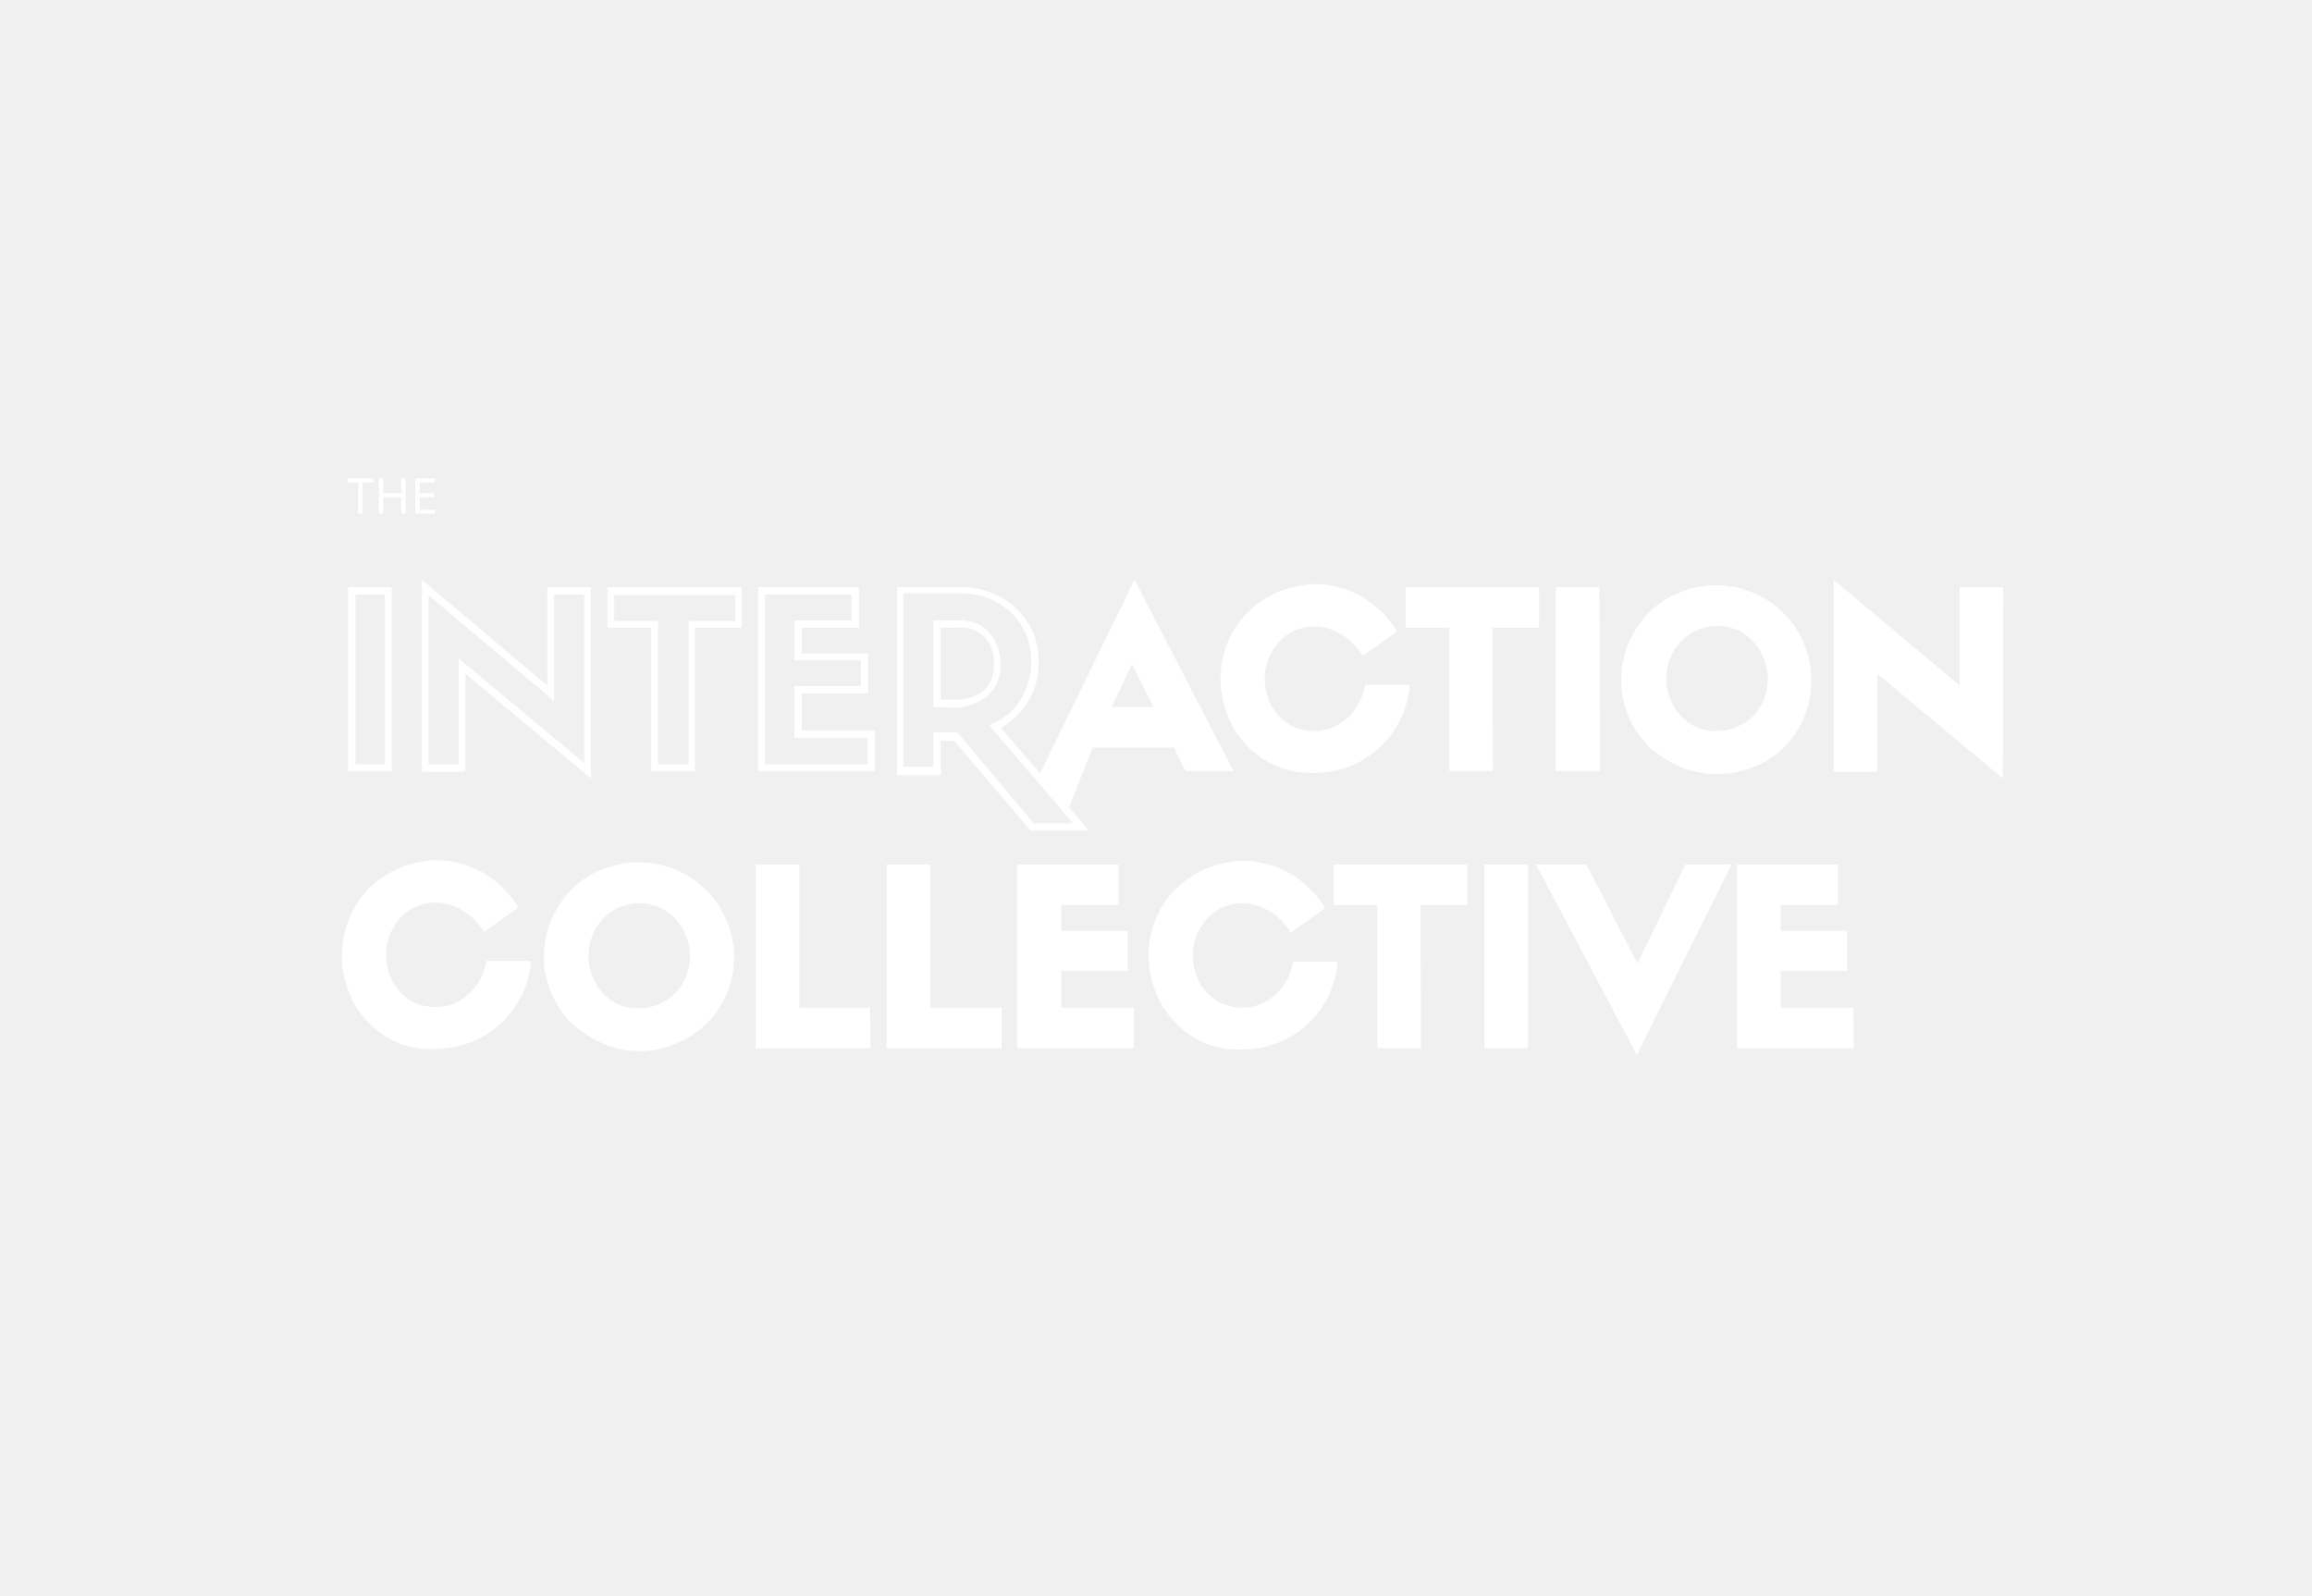
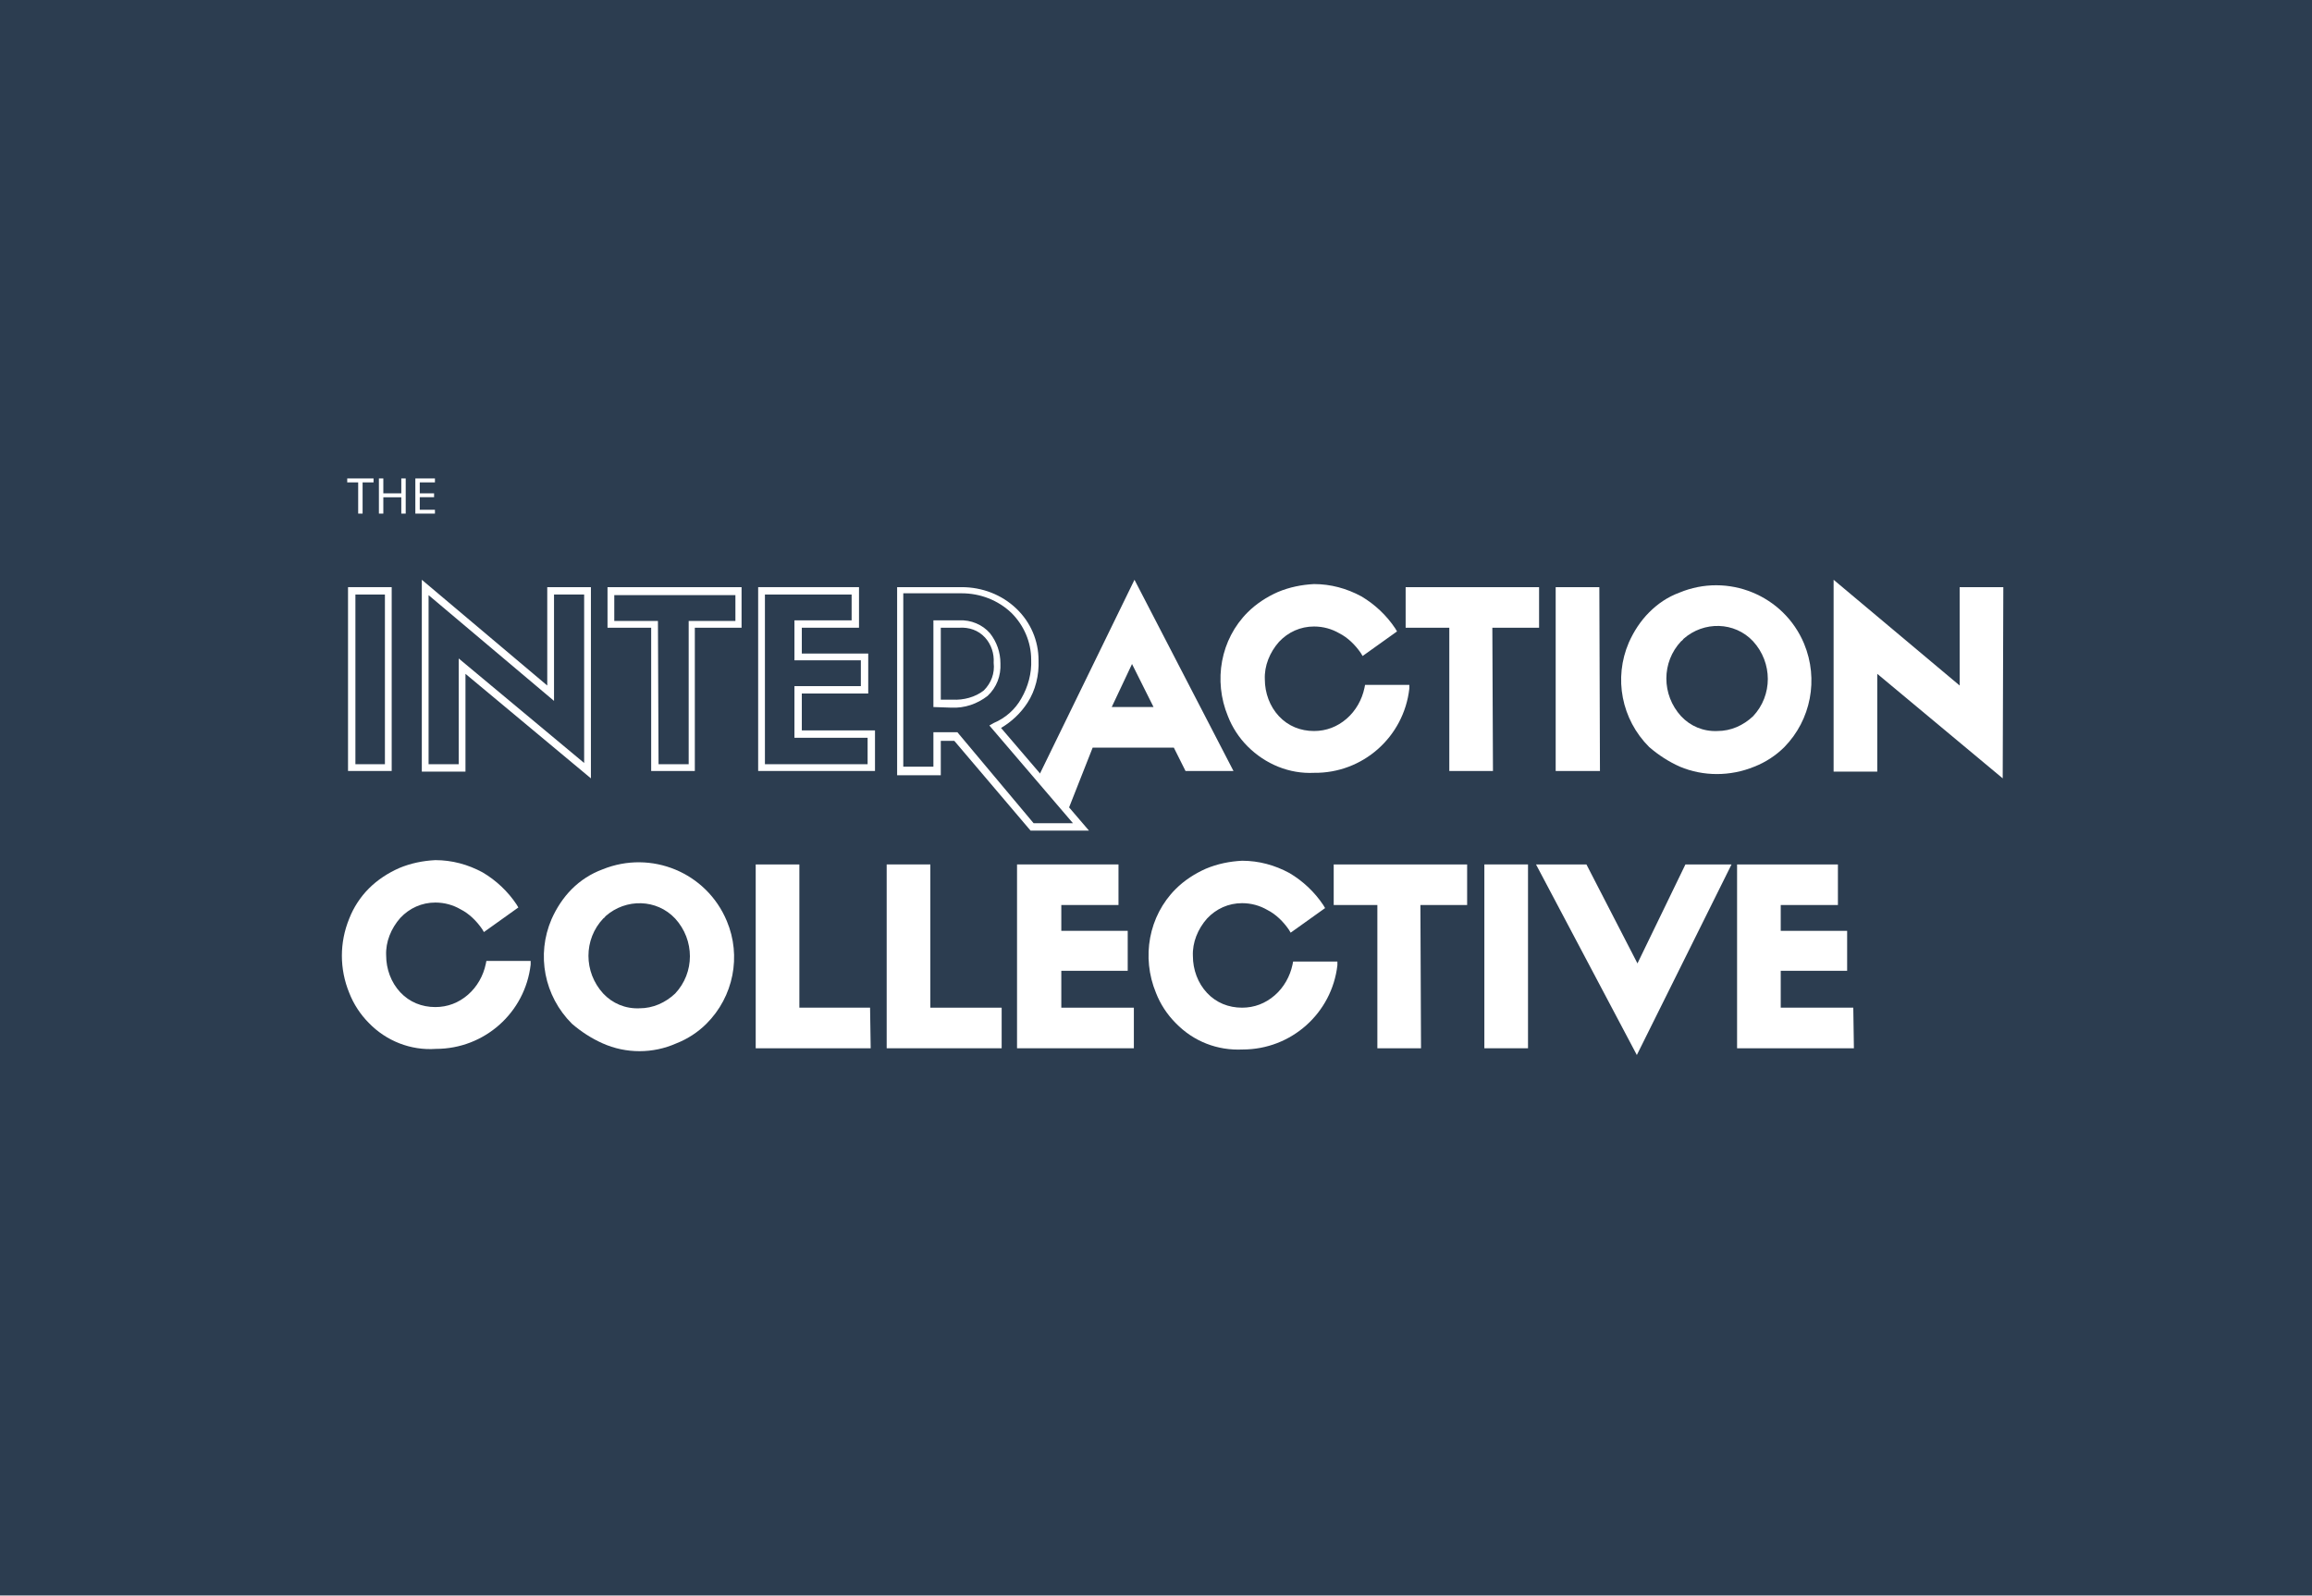
<svg xmlns="http://www.w3.org/2000/svg" version="1.1" id="interaction_scg" x="0px" y="0px" viewBox="0 0 376 259.5" style="enable-background:new 0 0 376 259.5;" xml:space="preserve">
  <style type="text/css">
- 	.st0{fill:#FFFFFF;}
- 	.st1{font-family:'Montserrat-Bold';}
- 	.st2{font-size:8px;}
+ 	.st0{fill:#2C3D50;}
+ 	.st1{fill:#FFFFFF;}
+ 	.st2{font-family:'Montserrat-Bold';}
+ 	.st3{font-size:8px;}
</style>
-   <path id="Path_2" class="st0" d="M63.7,125.4h-7.1V95.5h7.1V125.4z M57.8,124.3h4.8V96.7h-4.8V124.3z" />
-   <path id="Path_3" class="st0" d="M96.1,126.6l-20.4-17v15.9h-7.1V94.3L89,111.5V95.5h7.1V126.6z M69.7,124.3h4.9v-17.2l20.4,17V96.7  h-4.9V114L69.7,96.8L69.7,124.3z" />
-   <path id="Path_4" class="st0" d="M113,125.4h-7.1v-23.3h-7.1v-6.6h21.8v6.6H113C113,102.1,113,125.4,113,125.4z M107.1,124.3h4.9  v-23.3h7.6v-4.2H99.9v4.2h7.1V124.3z" />
-   <path id="Path_5" class="st0" d="M142.3,125.4h-19V95.5h16.4v6.6h-9.3v4.2h10.8v6.5h-10.8v6h11.9V125.4z M124.4,124.3h16.7V120  h-11.9v-8.4H140v-4.2h-10.8v-6.5h9.3v-4.2h-14.1L124.4,124.3L124.4,124.3z" />
-   <path id="Path_6" class="st0" d="M177.1,135.1h-9.5l-12.4-14.6H153v5.6h-7.1V95.5h10.5c3.3,0,6.5,1.2,8.9,3.5  c2.3,2.2,3.6,5.2,3.6,8.4c0.1,2.4-0.5,4.9-1.8,6.9c-1.1,1.7-2.6,3.1-4.3,4.1L177.1,135.1z M168.1,133.9h6.4L160.9,118l0.7-0.4  c1.9-0.8,3.5-2.2,4.5-4c1.1-1.9,1.7-4.1,1.6-6.3c0-2.9-1.2-5.6-3.2-7.6c-2.2-2.1-5.1-3.2-8.1-3.2h-9.5v28.2h4.9v-5.6h3.9  L168.1,133.9z M151.8,115v-14.1h4.2c1.9-0.1,3.8,0.7,5,2.1c1.1,1.4,1.7,3.1,1.7,4.9c0.1,2-0.6,3.9-2.1,5.3c-1.7,1.3-3.7,2-5.9,1.9  L151.8,115z M153,113.8h1.9c1.8,0.1,3.7-0.4,5.1-1.5c1.2-1.2,1.8-2.8,1.6-4.5c0.1-1.5-0.4-3-1.4-4.1c-1.1-1.2-2.6-1.7-4.2-1.6H153  L153,113.8z" />
-   <path id="Path_7" class="st0" d="M200.6,125.4h-7.8l-1.9-3.8h-13.2l-4.1,10.4l-2.7-3l-2.2-2.3l15.8-32.4L200.6,125.4z M180.8,115  h6.8l-3.5-7L180.8,115z" />
-   <path id="Path_8" class="st0" d="M202.9,121.4c-1.4-1.4-2.5-3.1-3.2-4.9c-2.4-5.8-1.2-12.5,3.2-16.9c1.4-1.4,3.1-2.5,4.9-3.3  c1.9-0.8,3.9-1.2,5.9-1.3c2.7,0,5.3,0.7,7.7,2c2.2,1.3,4.1,3.1,5.5,5.2l0.3,0.5l-5.6,4l-0.3-0.5c-0.9-1.3-2.1-2.5-3.5-3.2  c-1.2-0.7-2.6-1.1-4.1-1.1c-2.2,0-4.2,0.9-5.7,2.5c-1.5,1.7-2.4,3.9-2.3,6.1c0,2.2,0.8,4.4,2.3,6c1.5,1.6,3.5,2.4,5.7,2.4  c2,0,3.8-0.7,5.3-2c1.5-1.3,2.5-3.1,2.9-5l0.1-0.5h7.2v0.6c-0.9,7.9-7.6,13.8-15.5,13.7C209.7,125.9,205.8,124.3,202.9,121.4z" />
-   <path id="Path_9" class="st0" d="M242.8,125.4h-7.1v-23.3h-7.1v-6.6h21.7v6.6h-7.6L242.8,125.4z" />
-   <path id="Path_10" class="st0" d="M260.2,125.4H253V95.5h7.1L260.2,125.4L260.2,125.4z" />
-   <path id="Path_11" class="st0" d="M273.2,124.7c-1.8-0.8-3.5-1.9-5-3.2c-4.5-4.5-5.8-11.2-3.3-17c0.8-1.8,1.9-3.5,3.3-4.9  c1.4-1.4,3-2.5,4.9-3.2c7.9-3.3,17,0.4,20.3,8.3c2.4,5.8,1.1,12.4-3.2,16.8c-1.4,1.4-3.1,2.5-4.9,3.2  C281.4,126.3,277,126.3,273.2,124.7z M273.4,104.3c-3.2,3.4-3.2,8.7,0,12.2c1.5,1.6,3.6,2.5,5.9,2.4c2.2,0,4.2-0.9,5.8-2.4  c3.2-3.4,3.2-8.7,0-12.2c-3-3.2-8-3.3-11.3-0.4C273.6,104.2,273.4,104.3,273.4,104.3L273.4,104.3z" />
-   <path id="Path_12" class="st0" d="M325.7,126.6l-20.4-17v15.9h-7.1V94.3l20.5,17.2V95.5h7.1L325.7,126.6z M324.5,124.1l-25.3-27.3" />
-   <path id="Path_13" class="st0" d="M60,166.4c-1.4-1.4-2.5-3.1-3.2-4.9c-1.6-3.9-1.6-8.2,0-12.1c0.7-1.8,1.8-3.5,3.2-4.9  c1.4-1.4,3.1-2.5,4.9-3.3c1.9-0.8,3.9-1.2,5.9-1.3c2.7,0,5.3,0.7,7.7,2c2.2,1.3,4.1,3.1,5.5,5.2l0.3,0.5l-5.6,4l-0.3-0.5  c-0.9-1.3-2.1-2.5-3.5-3.2c-1.2-0.7-2.6-1.1-4.1-1.1c-2.2,0-4.2,0.9-5.7,2.5c-1.5,1.7-2.4,3.9-2.3,6.1c0,2.2,0.8,4.4,2.3,6  c1.5,1.6,3.5,2.4,5.7,2.4c2,0,3.8-0.7,5.3-2c1.5-1.3,2.5-3.1,2.9-5l0.1-0.5h7.2v0.6c-0.9,7.8-7.5,13.7-15.4,13.7  C66.8,170.9,62.8,169.3,60,166.4z" />
-   <path id="Path_14" class="st0" d="M98,169.7c-1.8-0.8-3.5-1.9-5-3.2c-4.5-4.5-5.8-11.2-3.3-17c0.8-1.8,1.9-3.5,3.3-4.9  c1.4-1.4,3.1-2.5,5-3.2c7.9-3.2,16.9,0.5,20.2,8.4c2.4,5.7,1.1,12.3-3.3,16.7c-1.4,1.4-3.1,2.5-4.9,3.2  C106.2,171.4,101.8,171.4,98,169.7z M98.1,149.4c-3.2,3.4-3.2,8.7,0,12.2c1.5,1.6,3.6,2.5,5.9,2.4c2.2,0,4.2-0.9,5.8-2.4  c3.2-3.4,3.2-8.7,0-12.2c-3-3.2-8-3.3-11.3-0.4C98.4,149.1,98.3,149.3,98.1,149.4L98.1,149.4z" />
-   <path id="Path_15" class="st0" d="M141.6,170.5h-18.7v-29.9h7.1v23.3h11.5L141.6,170.5L141.6,170.5z" />
-   <path id="Path_16" class="st0" d="M162.9,170.5h-18.7v-29.9h7.1v23.3h11.6L162.9,170.5z" />
-   <path id="Path_17" class="st0" d="M184.4,170.5h-19v-29.9h16.5v6.6h-9.3v4.2h10.8v6.5h-10.8v6h11.8V170.5z M166.6,169.3h16.7" />
-   <path id="Path_18" class="st0" d="M191.2,166.4c-1.4-1.4-2.5-3.1-3.2-4.9c-2.4-5.8-1.2-12.5,3.2-16.9c1.4-1.4,3.1-2.5,4.9-3.3  c1.9-0.8,3.9-1.2,5.9-1.3c2.7,0,5.3,0.7,7.7,2c2.2,1.3,4.1,3.1,5.5,5.2l0.3,0.5l-5.6,4l-0.3-0.5c-0.9-1.3-2.1-2.5-3.5-3.2  c-1.2-0.7-2.6-1.1-4.1-1.1c-2.2,0-4.2,0.9-5.7,2.5c-1.5,1.7-2.4,3.9-2.3,6.1c0,2.2,0.8,4.4,2.3,6c1.5,1.6,3.5,2.4,5.7,2.4  c2,0,3.8-0.7,5.3-2c1.5-1.3,2.5-3.1,2.9-5l0.1-0.5h7.2v0.6c-0.9,7.8-7.5,13.7-15.4,13.7C198,170.9,194.1,169.4,191.2,166.4z" />
-   <path id="Path_19" class="st0" d="M231.1,170.5H224v-23.3h-7.1v-6.6h21.7v6.6H231L231.1,170.5z" />
-   <path id="Path_20" class="st0" d="M248.5,170.5h-7.1v-29.9h7.1V170.5z" />
-   <path id="Path_21" class="st0" d="M266.2,171.6l-16.4-31h8.2l8.3,16.1l7.8-16.1h7.5L266.2,171.6z" />
-   <path id="Path_22" class="st0" d="M301.5,170.5h-19v-29.9h16.4v6.6h-9.3v4.2h10.8v6.5h-10.8v6h11.8L301.5,170.5L301.5,170.5z" />
-   <text transform="matrix(1 0 0 1 56.391 83.539)" class="st0 st1 st2">THE</text>
-   <path id="Path_23" class="st0" d="M169.2,57.8" />
+   <rect class="st0" width="376" height="259.5" />
+   <path id="Path_2" class="st1" d="M63.7,125.4h-7.1V95.5h7.1V125.4z M57.8,124.3h4.8V96.7h-4.8V124.3z" />
+   <path id="Path_3" class="st1" d="M96.1,126.6l-20.4-17v15.9h-7.1V94.3L89,111.5v-16h7.1V126.6z M69.7,124.3h4.9v-17.2l20.4,17V96.7  h-4.9V114L69.7,96.8V124.3z" />
+   <path id="Path_4" class="st1" d="M113,125.4h-7.1v-23.3h-7.1v-6.6h21.8v6.6H113C113,102.1,113,125.4,113,125.4z M107.1,124.3h4.9  V101h7.6v-4.2H99.9v4.2h7.1L107.1,124.3L107.1,124.3z" />
+   <path id="Path_5" class="st1" d="M142.3,125.4h-19V95.5h16.4v6.6h-9.3v4.2h10.8v6.5h-10.8v6h11.9L142.3,125.4L142.3,125.4z   M124.4,124.3h16.7V120h-11.9v-8.4H140v-4.2h-10.8v-6.5h9.3v-4.2h-14.1V124.3L124.4,124.3z" />
+   <path id="Path_6" class="st1" d="M177.1,135.1h-9.5l-12.4-14.6H153v5.6h-7.1V95.5h10.5c3.3,0,6.5,1.2,8.9,3.5  c2.3,2.2,3.6,5.2,3.6,8.4c0.1,2.4-0.5,4.9-1.8,6.9c-1.1,1.7-2.6,3.1-4.3,4.1L177.1,135.1z M168.1,133.9h6.4L160.9,118l0.7-0.4  c1.9-0.8,3.5-2.2,4.5-4c1.1-1.9,1.7-4.1,1.6-6.3c0-2.9-1.2-5.6-3.2-7.6c-2.2-2.1-5.1-3.2-8.1-3.2h-9.5v28.2h4.9v-5.6h3.9  L168.1,133.9z M151.8,115v-14.1h4.2c1.9-0.1,3.8,0.7,5,2.1c1.1,1.4,1.7,3.1,1.7,4.9c0.1,2-0.6,3.9-2.1,5.3c-1.7,1.3-3.7,2-5.9,1.9  L151.8,115z M153,113.8h1.9c1.8,0.1,3.7-0.4,5.1-1.5c1.2-1.2,1.8-2.8,1.6-4.5c0.1-1.5-0.4-3-1.4-4.1c-1.1-1.2-2.6-1.7-4.2-1.6h-3  V113.8z" />
+   <path id="Path_7" class="st1" d="M200.6,125.4h-7.8l-1.9-3.8h-13.2l-4.1,10.4l-2.7-3l-2.2-2.3l15.8-32.4L200.6,125.4z M180.8,115  h6.8l-3.5-7L180.8,115z" />
+   <path id="Path_8" class="st1" d="M202.9,121.4c-1.4-1.4-2.5-3.1-3.2-4.9c-2.4-5.8-1.2-12.5,3.2-16.9c1.4-1.4,3.1-2.5,4.9-3.3  c1.9-0.8,3.9-1.2,5.9-1.3c2.7,0,5.3,0.7,7.7,2c2.2,1.3,4.1,3.1,5.5,5.2l0.3,0.5l-5.6,4l-0.3-0.5c-0.9-1.3-2.1-2.5-3.5-3.2  c-1.2-0.7-2.6-1.1-4.1-1.1c-2.2,0-4.2,0.9-5.7,2.5c-1.5,1.7-2.4,3.9-2.3,6.1c0,2.2,0.8,4.4,2.3,6s3.5,2.4,5.7,2.4c2,0,3.8-0.7,5.3-2  s2.5-3.1,2.9-5l0.1-0.5h7.2v0.6c-0.9,7.9-7.6,13.8-15.5,13.7C209.7,125.9,205.8,124.3,202.9,121.4z" />
+   <path id="Path_9" class="st1" d="M242.8,125.4h-7.1v-23.3h-7.1v-6.6h21.7v6.6h-7.6L242.8,125.4z" />
+   <path id="Path_10" class="st1" d="M260.2,125.4H253V95.5h7.1L260.2,125.4L260.2,125.4z" />
+   <path id="Path_11" class="st1" d="M273.2,124.7c-1.8-0.8-3.5-1.9-5-3.2c-4.5-4.5-5.8-11.2-3.3-17c0.8-1.8,1.9-3.5,3.3-4.9  s3-2.5,4.9-3.2c7.9-3.3,17,0.4,20.3,8.3c2.4,5.8,1.1,12.4-3.2,16.8c-1.4,1.4-3.1,2.5-4.9,3.2C281.4,126.3,277,126.3,273.2,124.7z   M273.4,104.3c-3.2,3.4-3.2,8.7,0,12.2c1.5,1.6,3.6,2.5,5.9,2.4c2.2,0,4.2-0.9,5.8-2.4c3.2-3.4,3.2-8.7,0-12.2  c-3-3.2-8-3.3-11.3-0.4C273.6,104.2,273.4,104.3,273.4,104.3L273.4,104.3z" />
+   <path id="Path_12" class="st1" d="M325.7,126.6l-20.4-17v15.9h-7.1V94.3l20.5,17.2v-16h7.1L325.7,126.6z M324.5,124.1l-25.3-27.3" />
+   <path id="Path_13" class="st1" d="M60,166.4c-1.4-1.4-2.5-3.1-3.2-4.9c-1.6-3.9-1.6-8.2,0-12.1c0.7-1.8,1.8-3.5,3.2-4.9  s3.1-2.5,4.9-3.3c1.9-0.8,3.9-1.2,5.9-1.3c2.7,0,5.3,0.7,7.7,2c2.2,1.3,4.1,3.1,5.5,5.2l0.3,0.5l-5.6,4l-0.3-0.5  c-0.9-1.3-2.1-2.5-3.5-3.2c-1.2-0.7-2.6-1.1-4.1-1.1c-2.2,0-4.2,0.9-5.7,2.5c-1.5,1.7-2.4,3.9-2.3,6.1c0,2.2,0.8,4.4,2.3,6  s3.5,2.4,5.7,2.4c2,0,3.8-0.7,5.3-2s2.5-3.1,2.9-5l0.1-0.5h7.2v0.6c-0.9,7.8-7.5,13.7-15.4,13.7C66.8,170.9,62.8,169.3,60,166.4z" />
+   <path id="Path_14" class="st1" d="M98,169.7c-1.8-0.8-3.5-1.9-5-3.2c-4.5-4.5-5.8-11.2-3.3-17c0.8-1.8,1.9-3.5,3.3-4.9  s3.1-2.5,5-3.2c7.9-3.2,16.9,0.5,20.2,8.4c2.4,5.7,1.1,12.3-3.3,16.7c-1.4,1.4-3.1,2.5-4.9,3.2C106.2,171.4,101.8,171.4,98,169.7z   M98.1,149.4c-3.2,3.4-3.2,8.7,0,12.2c1.5,1.6,3.6,2.5,5.9,2.4c2.2,0,4.2-0.9,5.8-2.4c3.2-3.4,3.2-8.7,0-12.2c-3-3.2-8-3.3-11.3-0.4  C98.4,149.1,98.3,149.3,98.1,149.4L98.1,149.4z" />
+   <path id="Path_15" class="st1" d="M141.6,170.5h-18.7v-29.9h7.1v23.3h11.5L141.6,170.5L141.6,170.5z" />
+   <path id="Path_16" class="st1" d="M162.9,170.5h-18.7v-29.9h7.1v23.3h11.6L162.9,170.5z" />
+   <path id="Path_17" class="st1" d="M184.4,170.5h-19v-29.9h16.5v6.6h-9.3v4.2h10.8v6.5h-10.8v6h11.8V170.5z M166.6,169.3h16.7" />
+   <path id="Path_18" class="st1" d="M191.2,166.4c-1.4-1.4-2.5-3.1-3.2-4.9c-2.4-5.8-1.2-12.5,3.2-16.9c1.4-1.4,3.1-2.5,4.9-3.3  c1.9-0.8,3.9-1.2,5.9-1.3c2.7,0,5.3,0.7,7.7,2c2.2,1.3,4.1,3.1,5.5,5.2l0.3,0.5l-5.6,4l-0.3-0.5c-0.9-1.3-2.1-2.5-3.5-3.2  c-1.2-0.7-2.6-1.1-4.1-1.1c-2.2,0-4.2,0.9-5.7,2.5c-1.5,1.7-2.4,3.9-2.3,6.1c0,2.2,0.8,4.4,2.3,6s3.5,2.4,5.7,2.4c2,0,3.8-0.7,5.3-2  s2.5-3.1,2.9-5l0.1-0.5h7.2v0.6c-0.9,7.8-7.5,13.7-15.4,13.7C198,170.9,194.1,169.4,191.2,166.4z" />
+   <path id="Path_19" class="st1" d="M231.1,170.5H224v-23.3h-7.1v-6.6h21.7v6.6H231L231.1,170.5z" />
+   <path id="Path_20" class="st1" d="M248.5,170.5h-7.1v-29.9h7.1V170.5z" />
+   <path id="Path_21" class="st1" d="M266.2,171.6l-16.4-31h8.2l8.3,16.1l7.8-16.1h7.5L266.2,171.6z" />
+   <path id="Path_22" class="st1" d="M301.5,170.5h-19v-29.9h16.4v6.6h-9.3v4.2h10.8v6.5h-10.8v6h11.8L301.5,170.5L301.5,170.5z" />
+   <text transform="matrix(1 0 0 1 56.391 83.539)" class="st1 st2 st3">THE</text>
+   <path id="Path_23" class="st1" d="M169.2,57.8" />
</svg>
